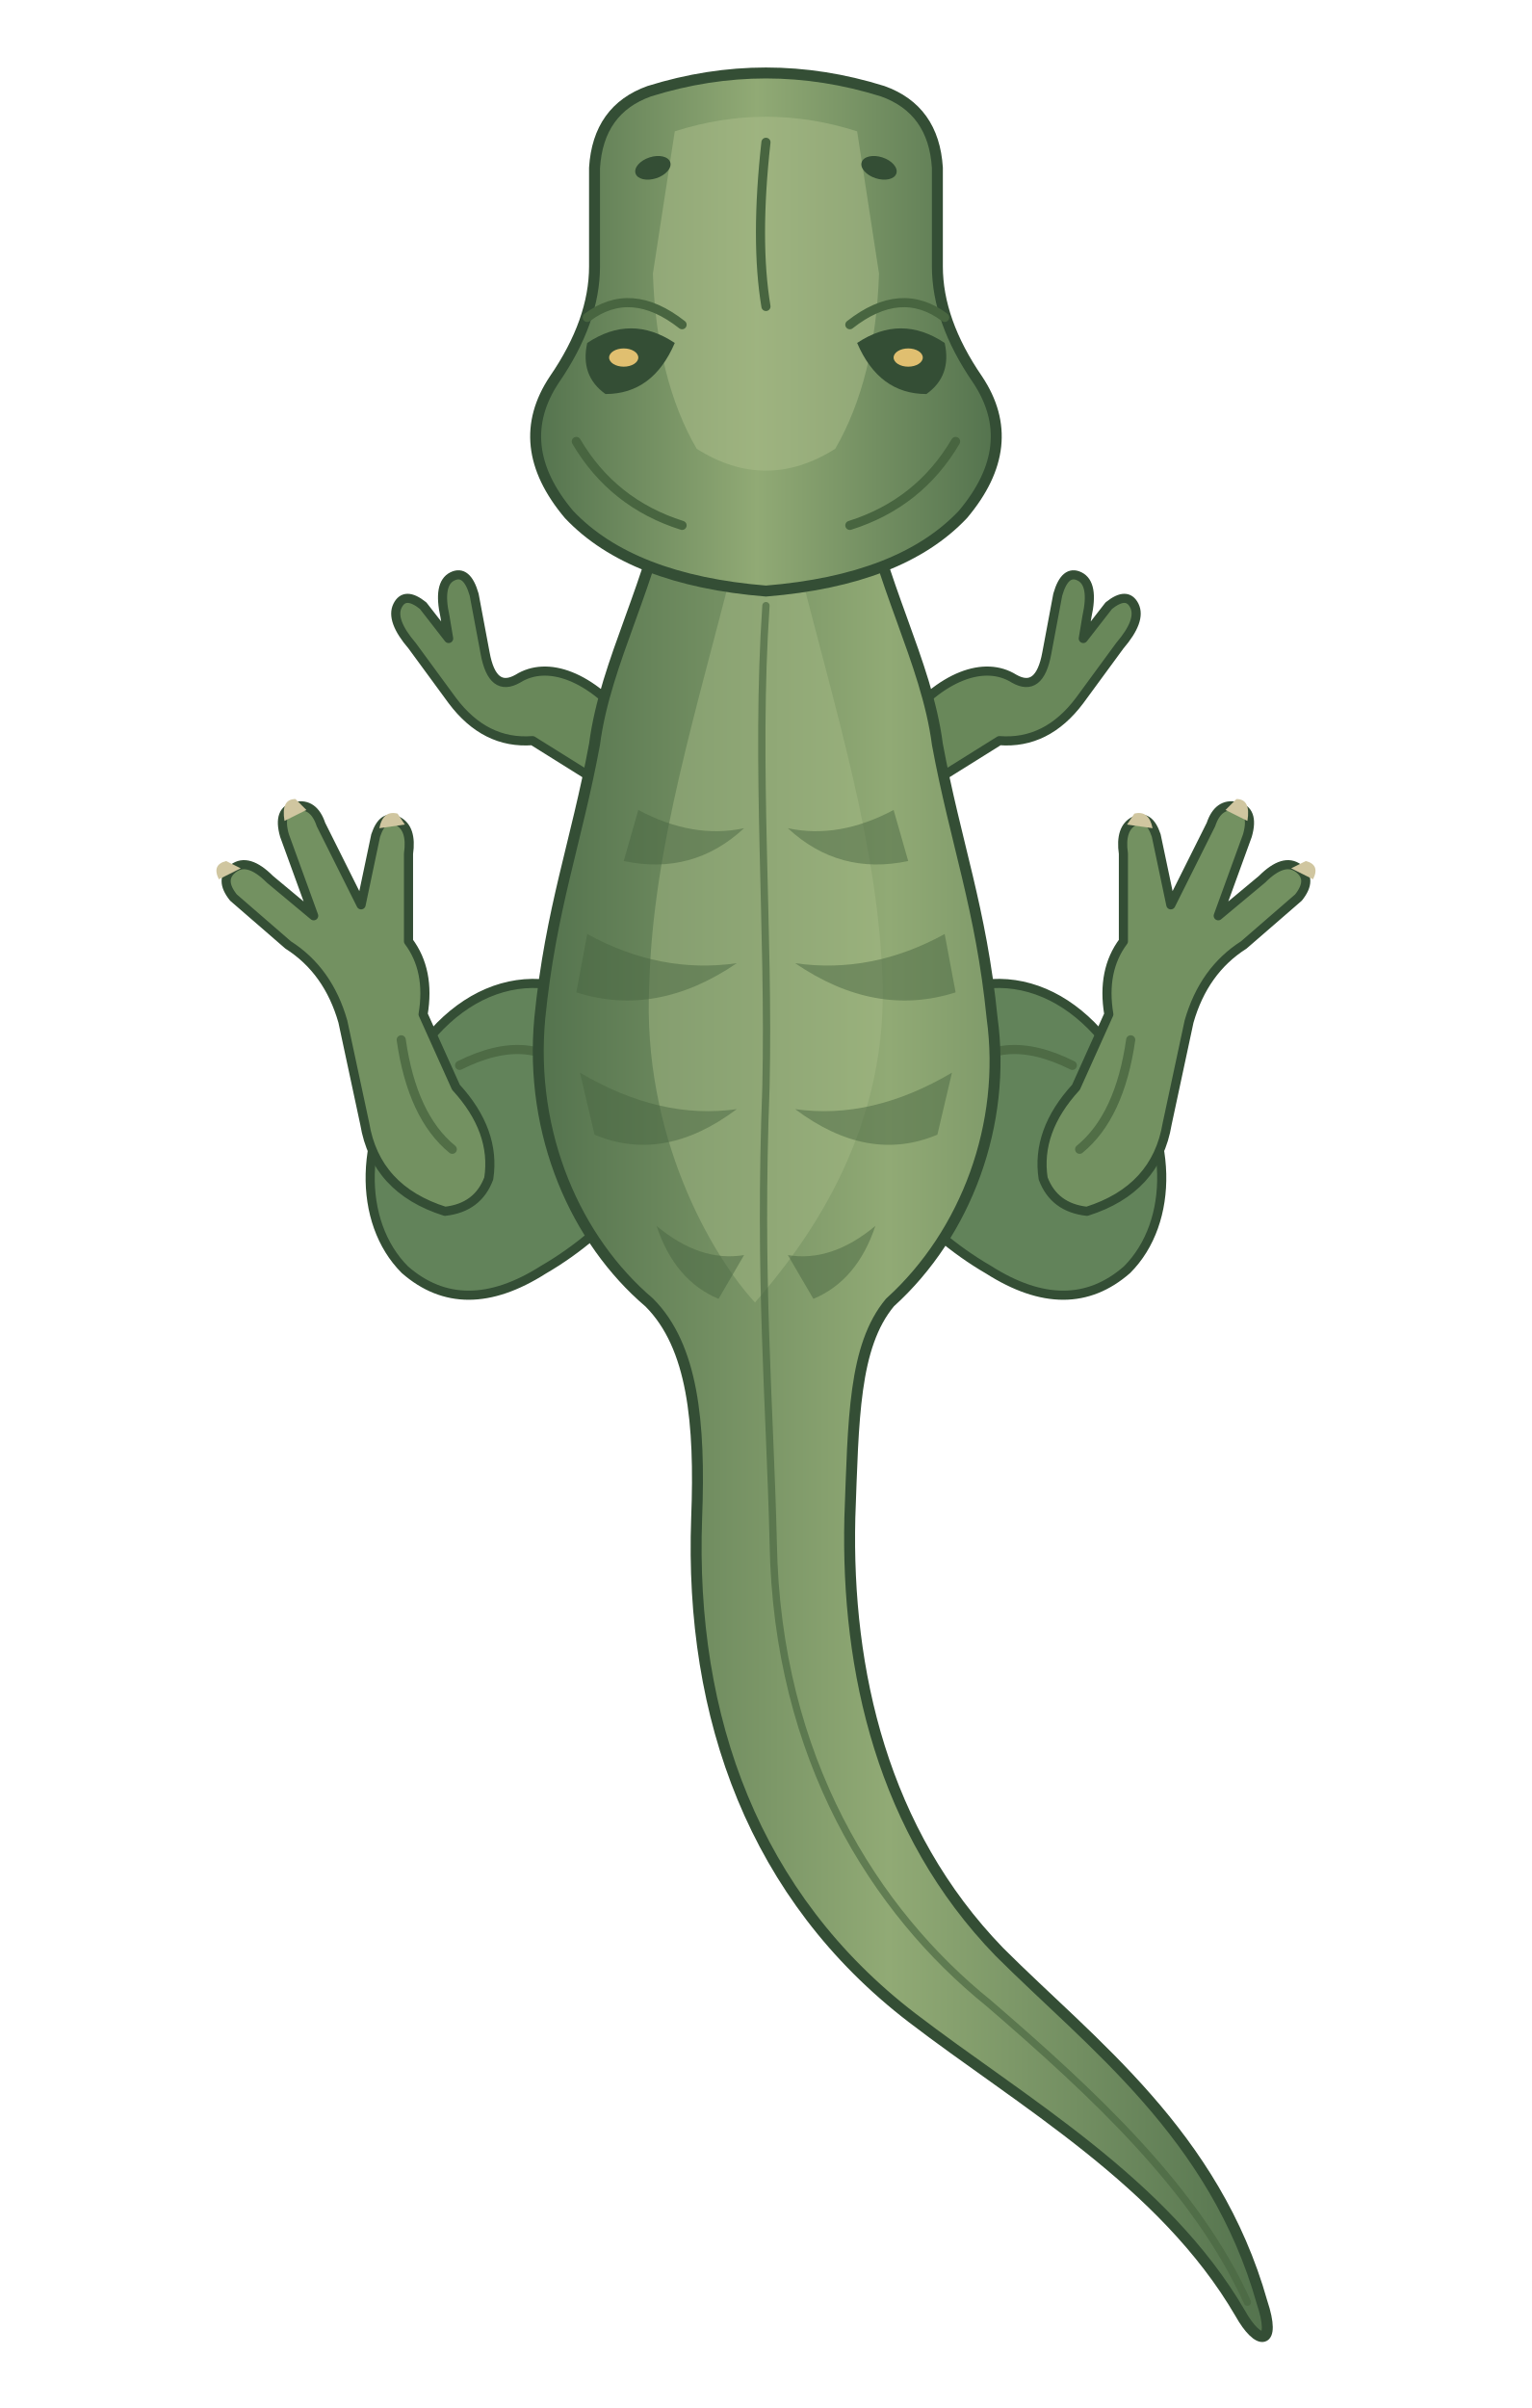
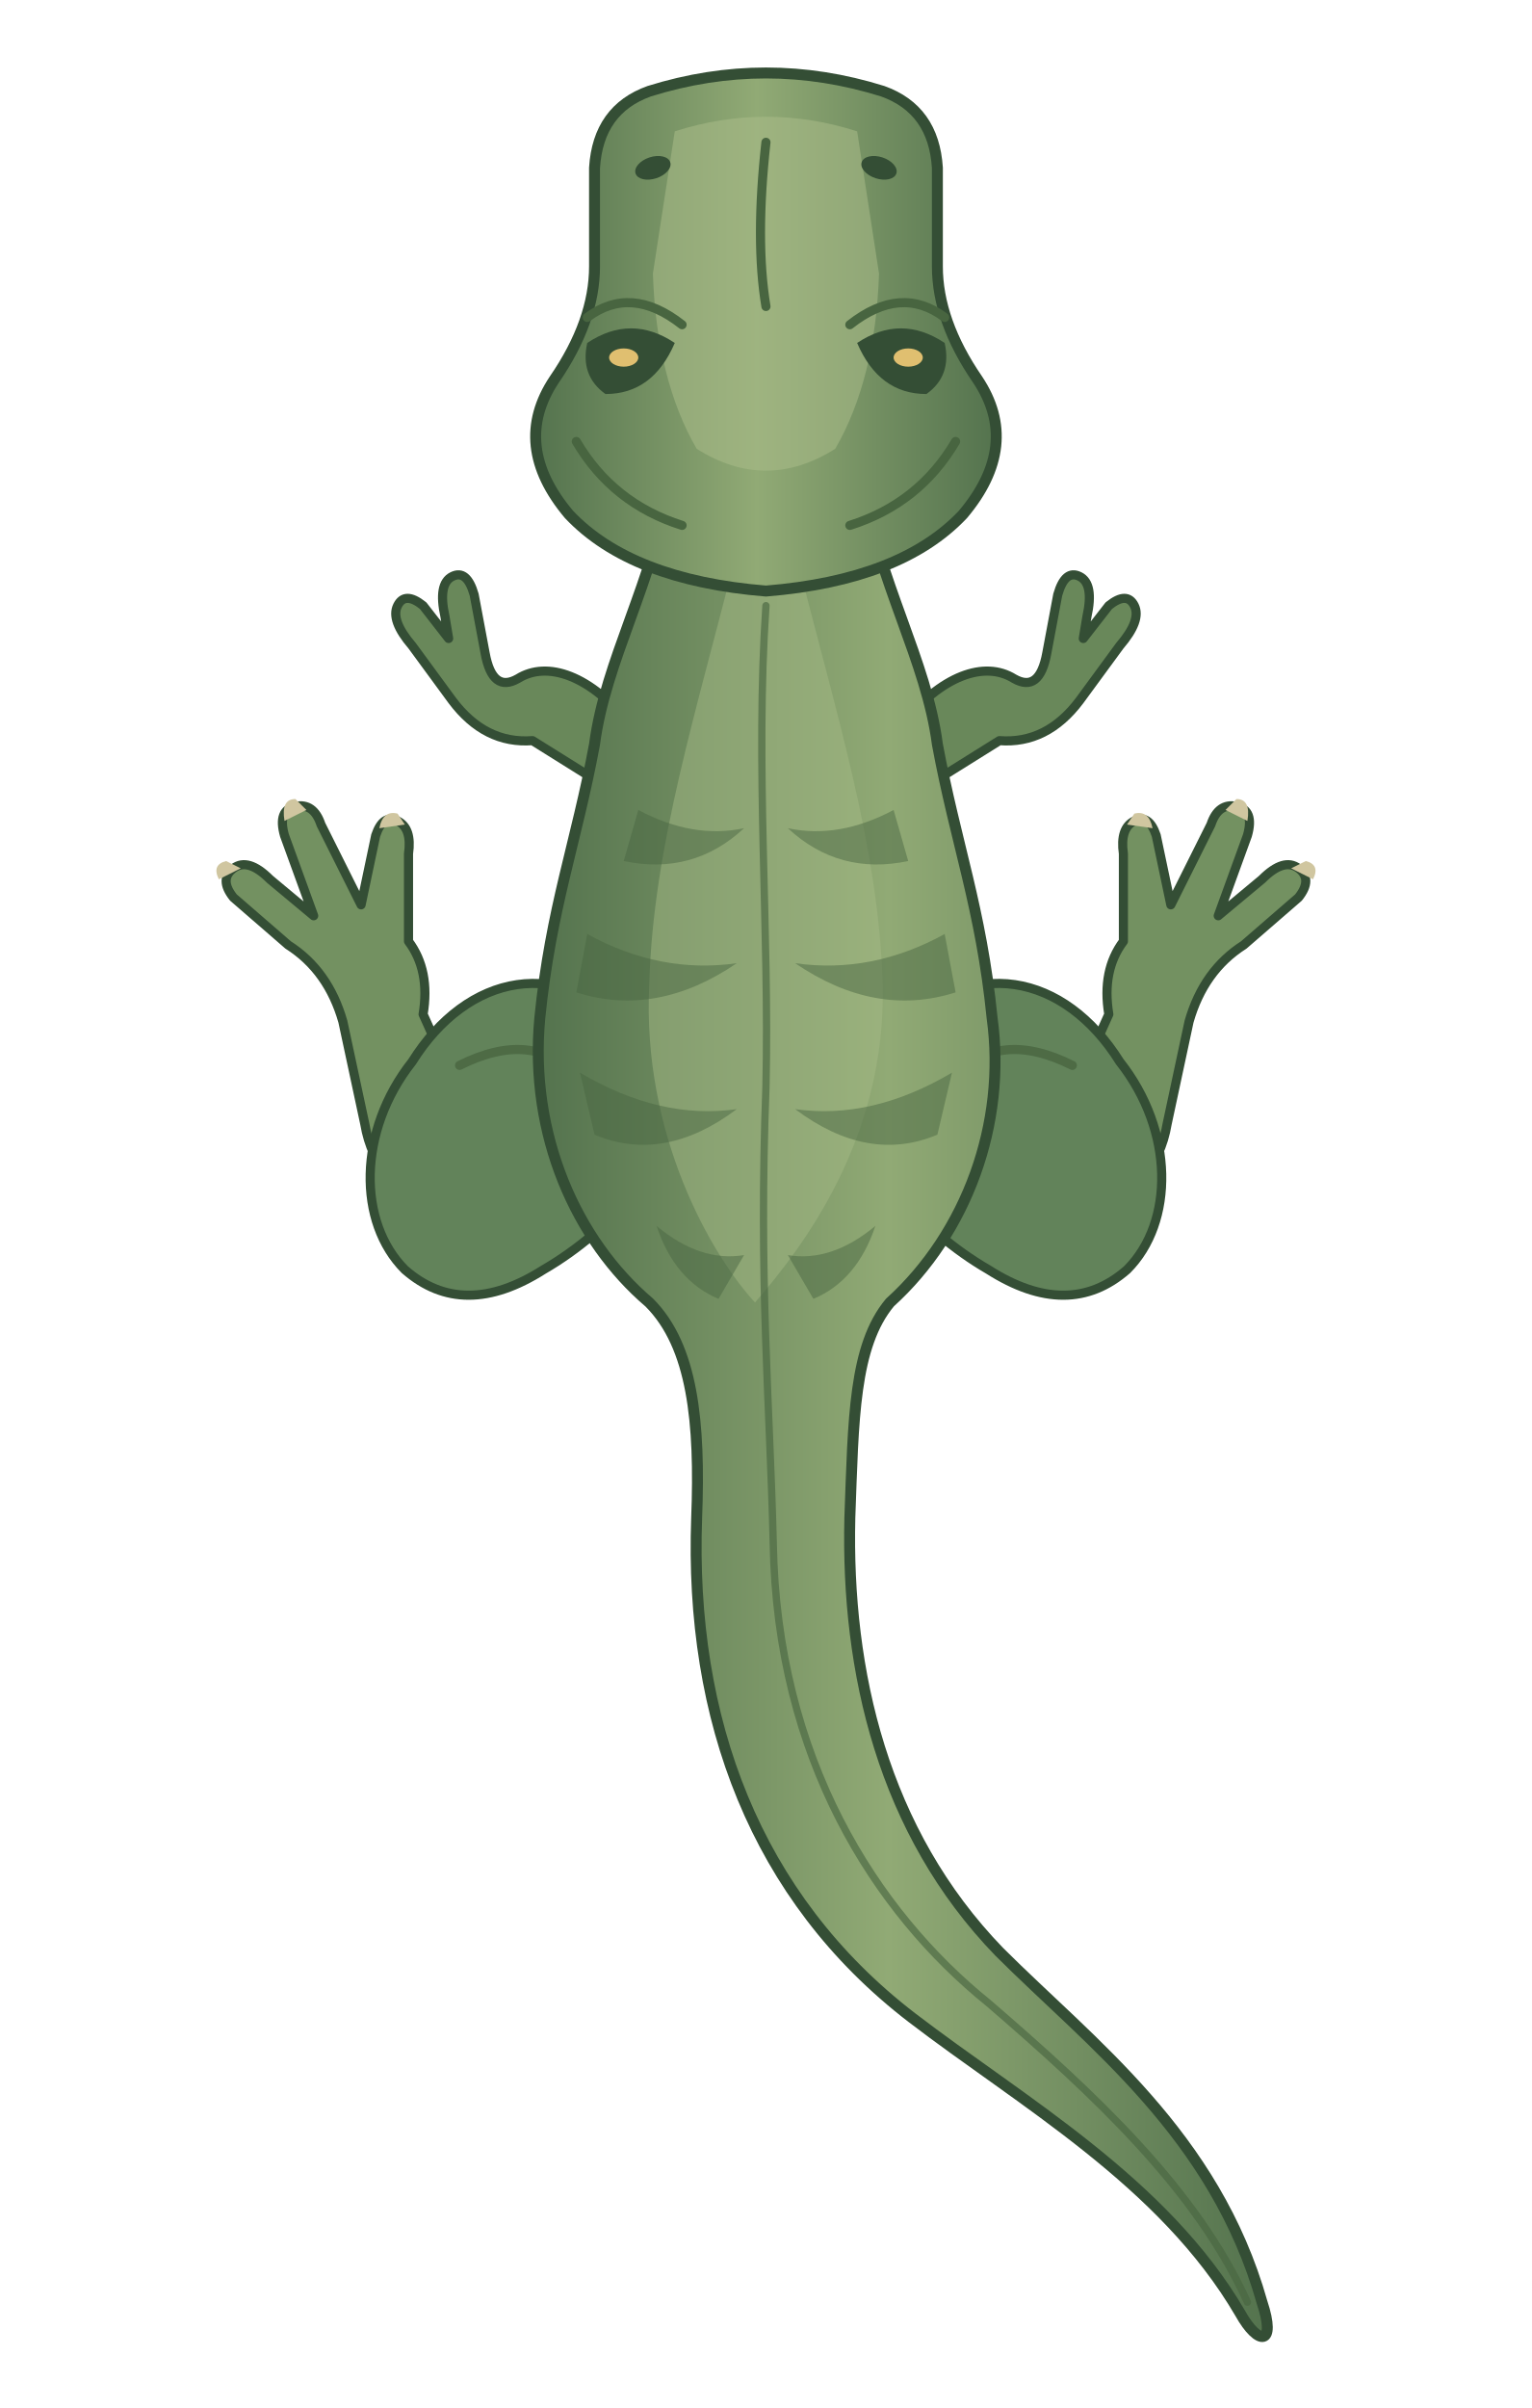
<svg xmlns="http://www.w3.org/2000/svg" viewBox="0 0 420 660" width="420" height="660">
  <defs>
    <linearGradient id="body" x1="0" y1="0" x2="1" y2="0" gradientUnits="objectBoundingBox">
      <stop offset="0" stop-color="#54734e" />
      <stop offset=".48" stop-color="#91aa75" />
      <stop offset="1" stop-color="#54734e" />
    </linearGradient>
    <g id="forelimb" fill="#69885a" stroke="#344e35" stroke-width="2.5" stroke-linejoin="round">
      <path d="M 173,199 C 162,185 150,181 142,186 Q 135,190 133,179 L 130,163         Q 128,156 124,158 Q 120,160 122,169 L 123,175         L 116,166 Q 111,162 109,166 Q 107,170 113,177 L 124,192         Q 133,204 146,203 L 162,213 Z" />
    </g>
    <g id="hindlimb" stroke="#344e35" stroke-width="2.5" stroke-linecap="round" stroke-linejoin="round">
+       <path fill="#739161" d="M 122,332 Q 103,326 100,308 L 94,280         Q 90,266 79,259 L 64,246 Q 60,241 64,238 Q 68,235 74,241 L 86,251         L 78,229 Q 76,222 81,221 Q 86,220 88,226 L 99,248         L 103,229 Q 105,223 109,225 Q 113,227 112,234 L 112,258         Q 118,266 116,278 L 125,298 Q 136,310 134,323 Q 131,331 122,332 Z" />
+       <path fill="#d0c6a0" stroke="none" d="M 60,241 Q 58,237 62,236 L 66,238 Z M 78,225 Q 77,219 81,219 L 84,222 Z M 104,227 Q 105,222 109,223 L 111,226 Z" />
      <path fill="#62835a" d="M 175,284 C 154,261 128,267 113,291         C 98,310 98,335 111,348 Q 127,362 149,348         C 168,337 184,318 187,301 Z" />
-       <path fill="#739161" d="M 122,332 Q 103,326 100,308 L 94,280         Q 90,266 79,259 L 64,246 Q 60,241 64,238 Q 68,235 74,241 L 86,251         L 78,229 Q 76,222 81,221 Q 86,220 88,226 L 99,248         L 103,229 Q 105,223 109,225 Q 113,227 112,234 L 112,258         Q 118,266 116,278 L 125,298 Q 136,310 134,323 Q 131,331 122,332 Z" />
-       <path fill="none" stroke="#486540" opacity=".8" d="M 110,285 Q 113,306 124,315 M 126,292 Q 146,282 158,295" />
-       <path fill="#d0c6a0" stroke="none" d="M 60,241 Q 58,237 62,236 L 66,238 Z M 78,225 Q 77,219 81,219 L 84,222 Z M 104,227 Q 105,222 109,223 L 111,226 Z" />
+       <path fill="none" stroke="#486540" opacity=".8" d="M 126,292 Q 146,282 158,295" />
    </g>
  </defs>
-   <use href="#forelimb" />
-   <use href="#forelimb" transform="translate(420 0) scale(-1 1)" />
  <use href="#hindlimb" />
  <use href="#hindlimb" transform="translate(420 0) scale(-1 1)" />
-   <path fill="url(#body)" stroke="#344e35" stroke-width="3" stroke-linejoin="round" d="M 184,131 C 179,160 166,181 163,204       C 158,231 151,249 148,279 C 145,311 158,340 178,357       C 190,369 192,390 191,416 C 189,471 207,520 250,553       C 280,576 319,598 340,634       C 345,643 350,643 346,631 C 333,585 299,560 274,535       C 242,502 232,458 233,416 C 234,389 234,369 244,357       C 265,338 276,308 272,279 C 269,249 262,231 257,204       C 254,181 241,160 236,131 Z" />
-   <path fill="#a5b986" opacity=".48" d="M 202,151     C 191,195 179,232 178,270 C 176,311 195,344 207,357     C 220,342 243,312 242,270 C 241,232 229,195 218,151 Z" />
-   <path fill="none" stroke="#486540" stroke-width="2" stroke-linecap="round" opacity=".65" d="M 210,166 C 207,210 211,255 210,298 C 208,351 211,383 212,423       C 213,482 240,524 271,549 C 300,574 328,600 342,631" />
-   <g fill="#486540" opacity=".48">
-     <path d="M 175,222 Q 190,230 204,227 Q 190,240 171,236 Z" />
-     <path d="M 245,222 Q 230,230 216,227 Q 230,240 249,236 Z" />
-     <path d="M 161,256 Q 181,267 202,264 Q 180,279 158,272 Z" />
-     <path d="M 259,256 Q 239,267 218,264 Q 240,279 262,272 Z" />
-     <path d="M 159,294 Q 181,307 202,304 Q 182,319 163,311 Z" />
-     <path d="M 261,294 Q 239,307 218,304 Q 238,319 257,311 Z" />
-     <path d="M 180,336 Q 192,346 204,344 L 197,356 Q 185,351 180,336 Z" />
-     <path d="M 240,336 Q 228,346 216,344 L 223,356 Q 235,351 240,336 Z" />
-   </g>
-   <path fill="url(#body)" stroke="#344e35" stroke-width="3" stroke-linejoin="round" d="M 178,25 Q 210,15 242,25 Q 256,30 257,46       L 257,73 Q 257,88 268,104 Q 280,122 264,141       Q 247,159 210,162 Q 173,159 156,141 Q 140,122 152,104       Q 163,88 163,73 L 163,46 Q 164,30 178,25 Z" />
-   <path fill="#a9bc89" opacity=".55" d="M 185,36 Q 210,28 235,36     L 241,75 Q 240,104 229,123 Q 210,135 191,123 Q 180,104 179,75 Z" />
-   <g fill="#344e35">
-     <ellipse cx="179" cy="46" rx="5" ry="3" transform="rotate(-18 179 46)" />
-     <ellipse cx="241" cy="46" rx="5" ry="3" transform="rotate(18 241 46)" />
-     <path d="M 161,94 Q 173,86 185,94 Q 179,108 166,108 Q 159,103 161,94 Z" />
-     <path d="M 259,94 Q 247,86 235,94 Q 241,108 254,108 Q 261,103 259,94 Z" />
-   </g>
-   <g fill="#e0bf70">
-     <ellipse cx="171" cy="98" rx="4" ry="2.5" />
-     <ellipse cx="249" cy="98" rx="4" ry="2.5" />
-   </g>
-   <g fill="none" stroke="#486540" stroke-width="2.5" stroke-linecap="round">
-     <path d="M 161,87 Q 173,78 187,89 M 259,87 Q 247,78 233,89" />
-     <path d="M 158,121 Q 168,138 187,144 M 262,121 Q 252,138 233,144" />
-     <path d="M 210,39 Q 207,66 210,84" />
+   <g id="trex-top">
+     <use href="#forelimb" />
+     <use href="#forelimb" transform="translate(420 0) scale(-1 1)" />
+     <path fill="url(#body)" stroke="#344e35" stroke-width="3" stroke-linejoin="round" d="M 184,131 C 179,160 166,181 163,204       C 158,231 151,249 148,279 C 145,311 158,340 178,357       C 190,369 192,390 191,416 C 189,471 207,520 250,553       C 280,576 319,598 340,634       C 345,643 350,643 346,631 C 333,585 299,560 274,535       C 242,502 232,458 233,416 C 234,389 234,369 244,357       C 265,338 276,308 272,279 C 269,249 262,231 257,204       C 254,181 241,160 236,131 Z" />
+     <path fill="#a5b986" opacity=".48" d="M 202,151     C 191,195 179,232 178,270 C 176,311 195,344 207,357     C 220,342 243,312 242,270 C 241,232 229,195 218,151 Z" />
+     <path fill="none" stroke="#486540" stroke-width="2" stroke-linecap="round" opacity=".65" d="M 210,166 C 207,210 211,255 210,298 C 208,351 211,383 212,423       C 213,482 240,524 271,549 C 300,574 328,600 342,631" />
+     <g fill="#486540" opacity=".48">
+       <path d="M 175,222 Q 190,230 204,227 Q 190,240 171,236 Z" />
+       <path d="M 245,222 Q 230,230 216,227 Q 230,240 249,236 Z" />
+       <path d="M 161,256 Q 181,267 202,264 Q 180,279 158,272 Z" />
+       <path d="M 259,256 Q 239,267 218,264 Q 240,279 262,272 Z" />
+       <path d="M 159,294 Q 181,307 202,304 Q 182,319 163,311 Z" />
+       <path d="M 261,294 Q 239,307 218,304 Q 238,319 257,311 Z" />
+       <path d="M 180,336 Q 192,346 204,344 L 197,356 Q 185,351 180,336 Z" />
+       <path d="M 240,336 Q 228,346 216,344 L 223,356 Q 235,351 240,336 Z" />
+     </g>
+     <path fill="url(#body)" stroke="#344e35" stroke-width="3" stroke-linejoin="round" d="M 178,25 Q 210,15 242,25 Q 256,30 257,46       L 257,73 Q 257,88 268,104 Q 280,122 264,141       Q 247,159 210,162 Q 173,159 156,141 Q 140,122 152,104       Q 163,88 163,73 L 163,46 Q 164,30 178,25 Z" />
+     <path fill="#a9bc89" opacity=".55" d="M 185,36 Q 210,28 235,36     L 241,75 Q 240,104 229,123 Q 210,135 191,123 Q 180,104 179,75 Z" />
+     <g fill="#344e35">
+       <ellipse cx="179" cy="46" rx="5" ry="3" transform="rotate(-18 179 46)" />
+       <ellipse cx="241" cy="46" rx="5" ry="3" transform="rotate(18 241 46)" />
+       <path d="M 161,94 Q 173,86 185,94 Q 179,108 166,108 Q 159,103 161,94 Z" />
+       <path d="M 259,94 Q 247,86 235,94 Q 241,108 254,108 Q 261,103 259,94 Z" />
+     </g>
+     <g fill="#e0bf70">
+       <ellipse cx="171" cy="98" rx="4" ry="2.5" />
+       <ellipse cx="249" cy="98" rx="4" ry="2.5" />
+     </g>
+     <g fill="none" stroke="#486540" stroke-width="2.5" stroke-linecap="round">
+       <path d="M 161,87 Q 173,78 187,89 M 259,87 Q 247,78 233,89" />
+       <path d="M 158,121 Q 168,138 187,144 M 262,121 Q 252,138 233,144" />
+       <path d="M 210,39 Q 207,66 210,84" />
+     </g>
  </g>
</svg>
